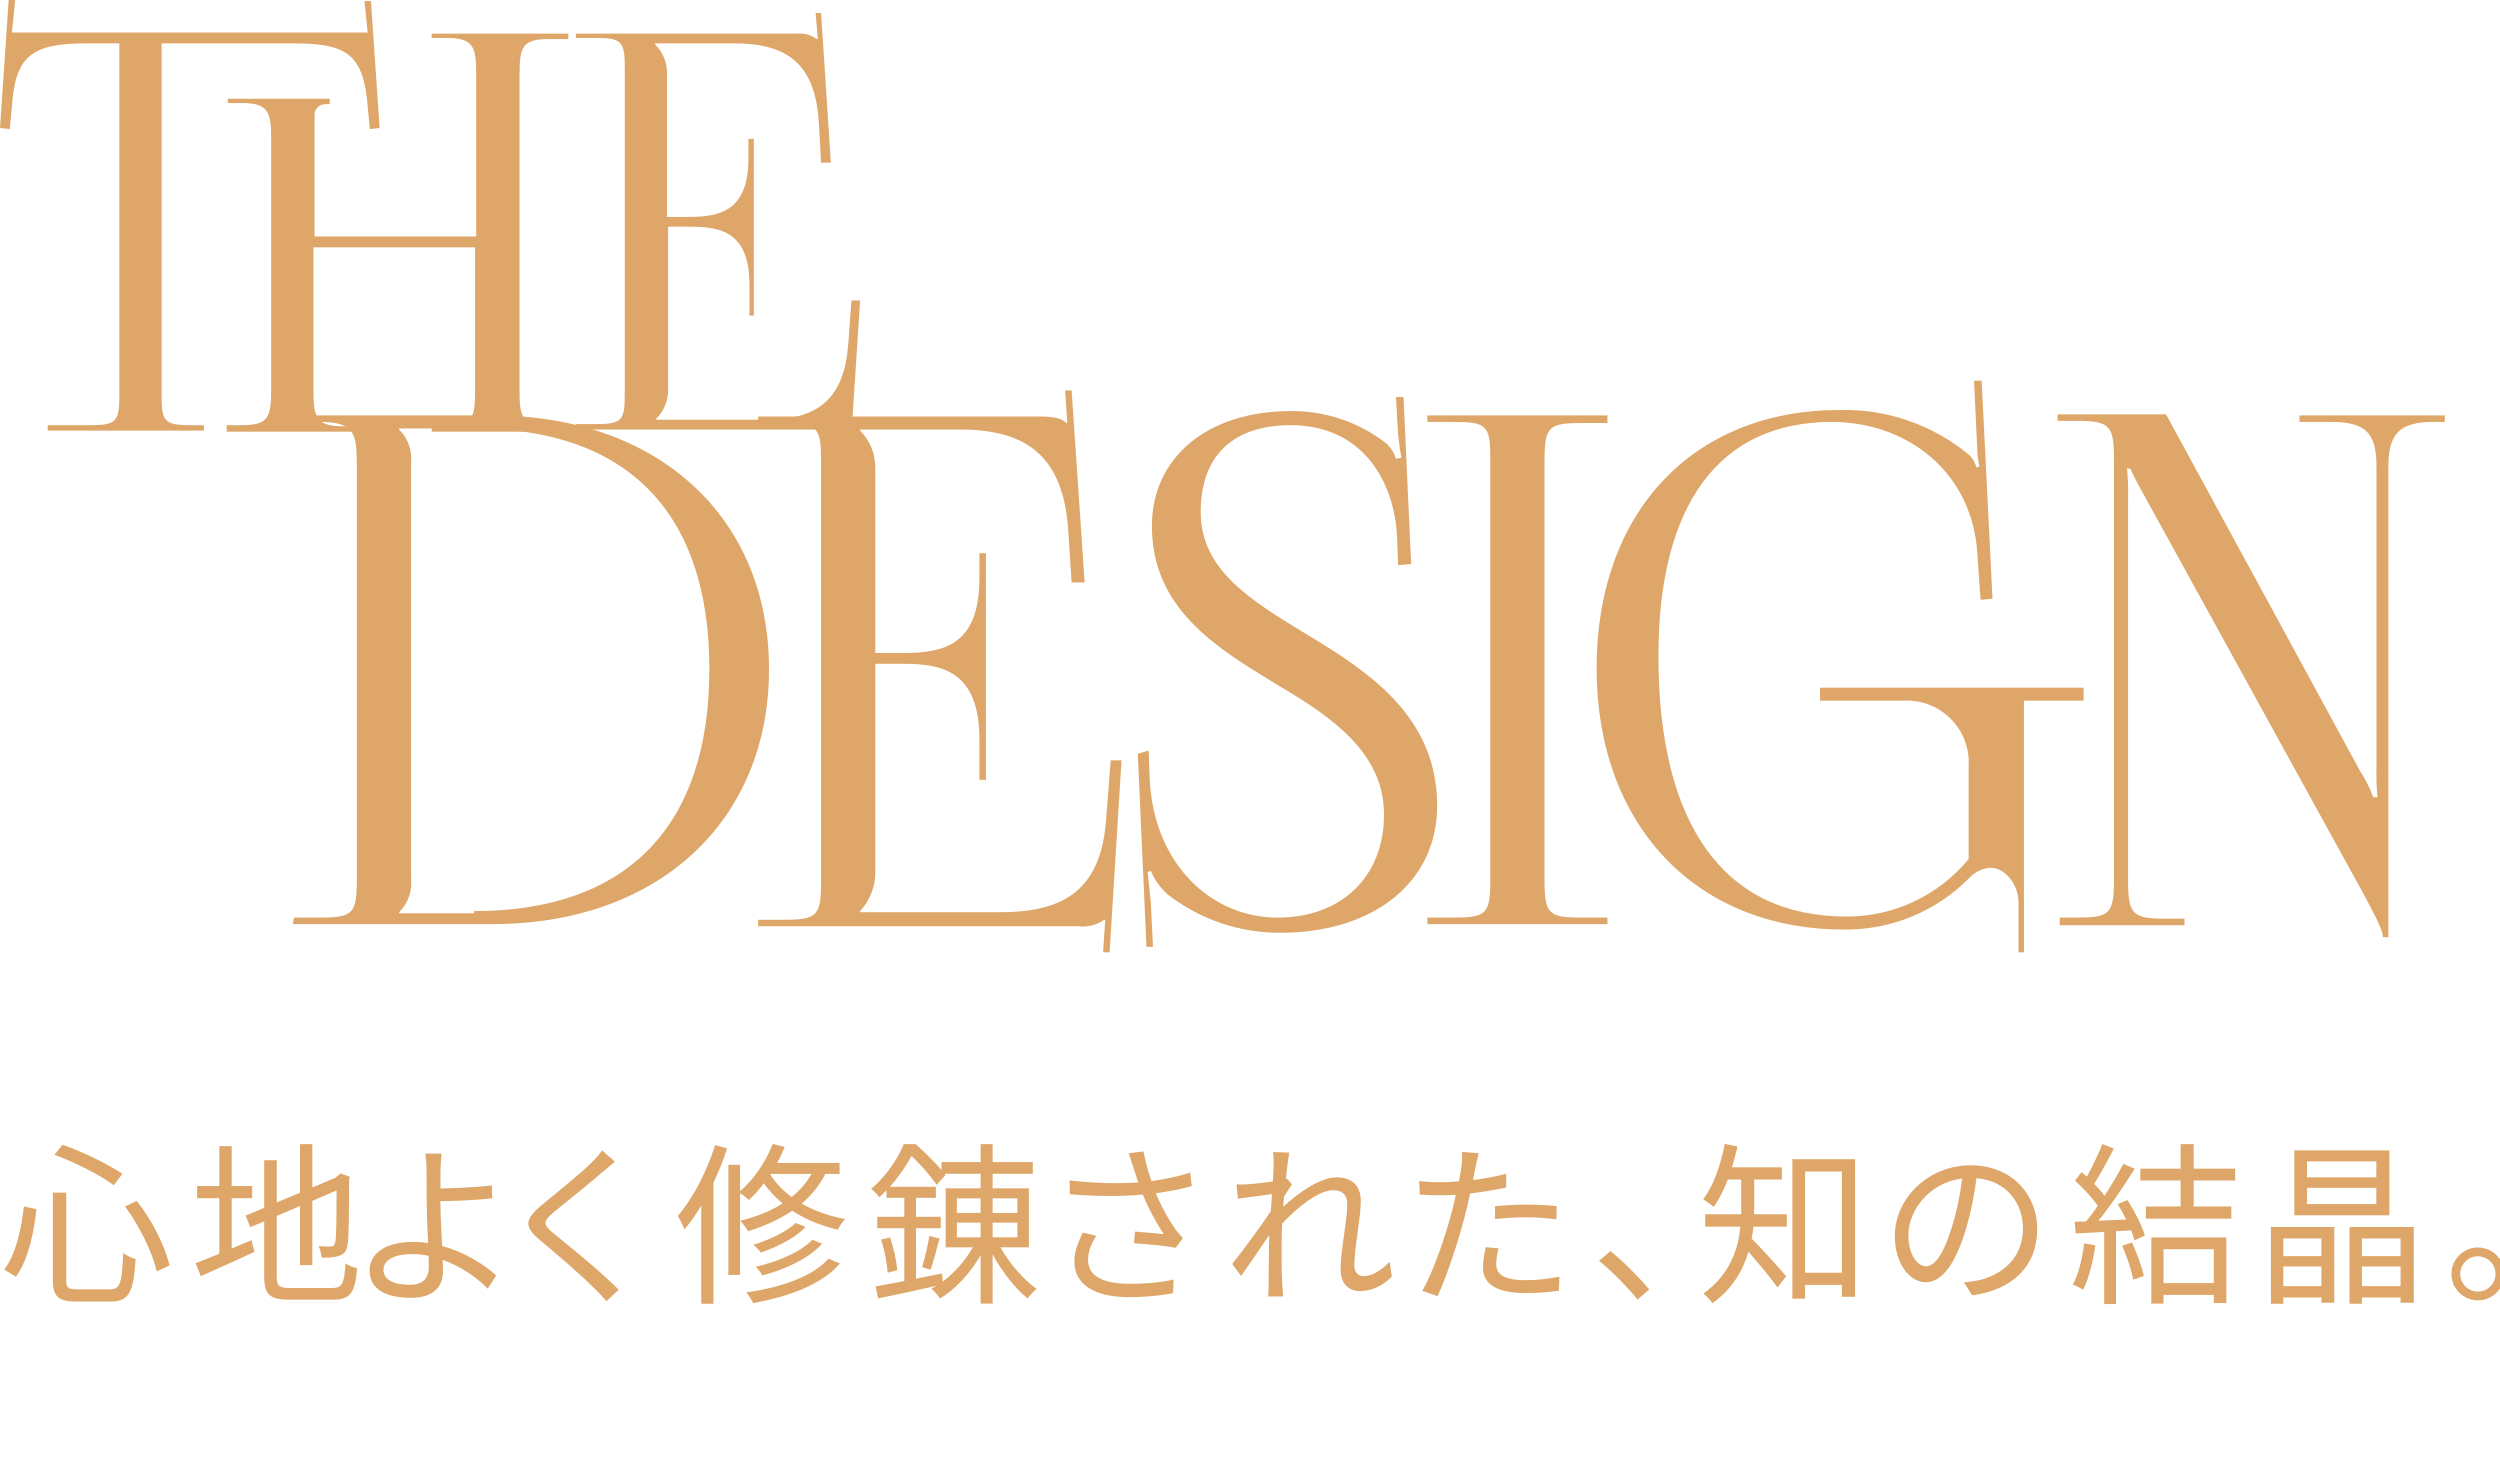
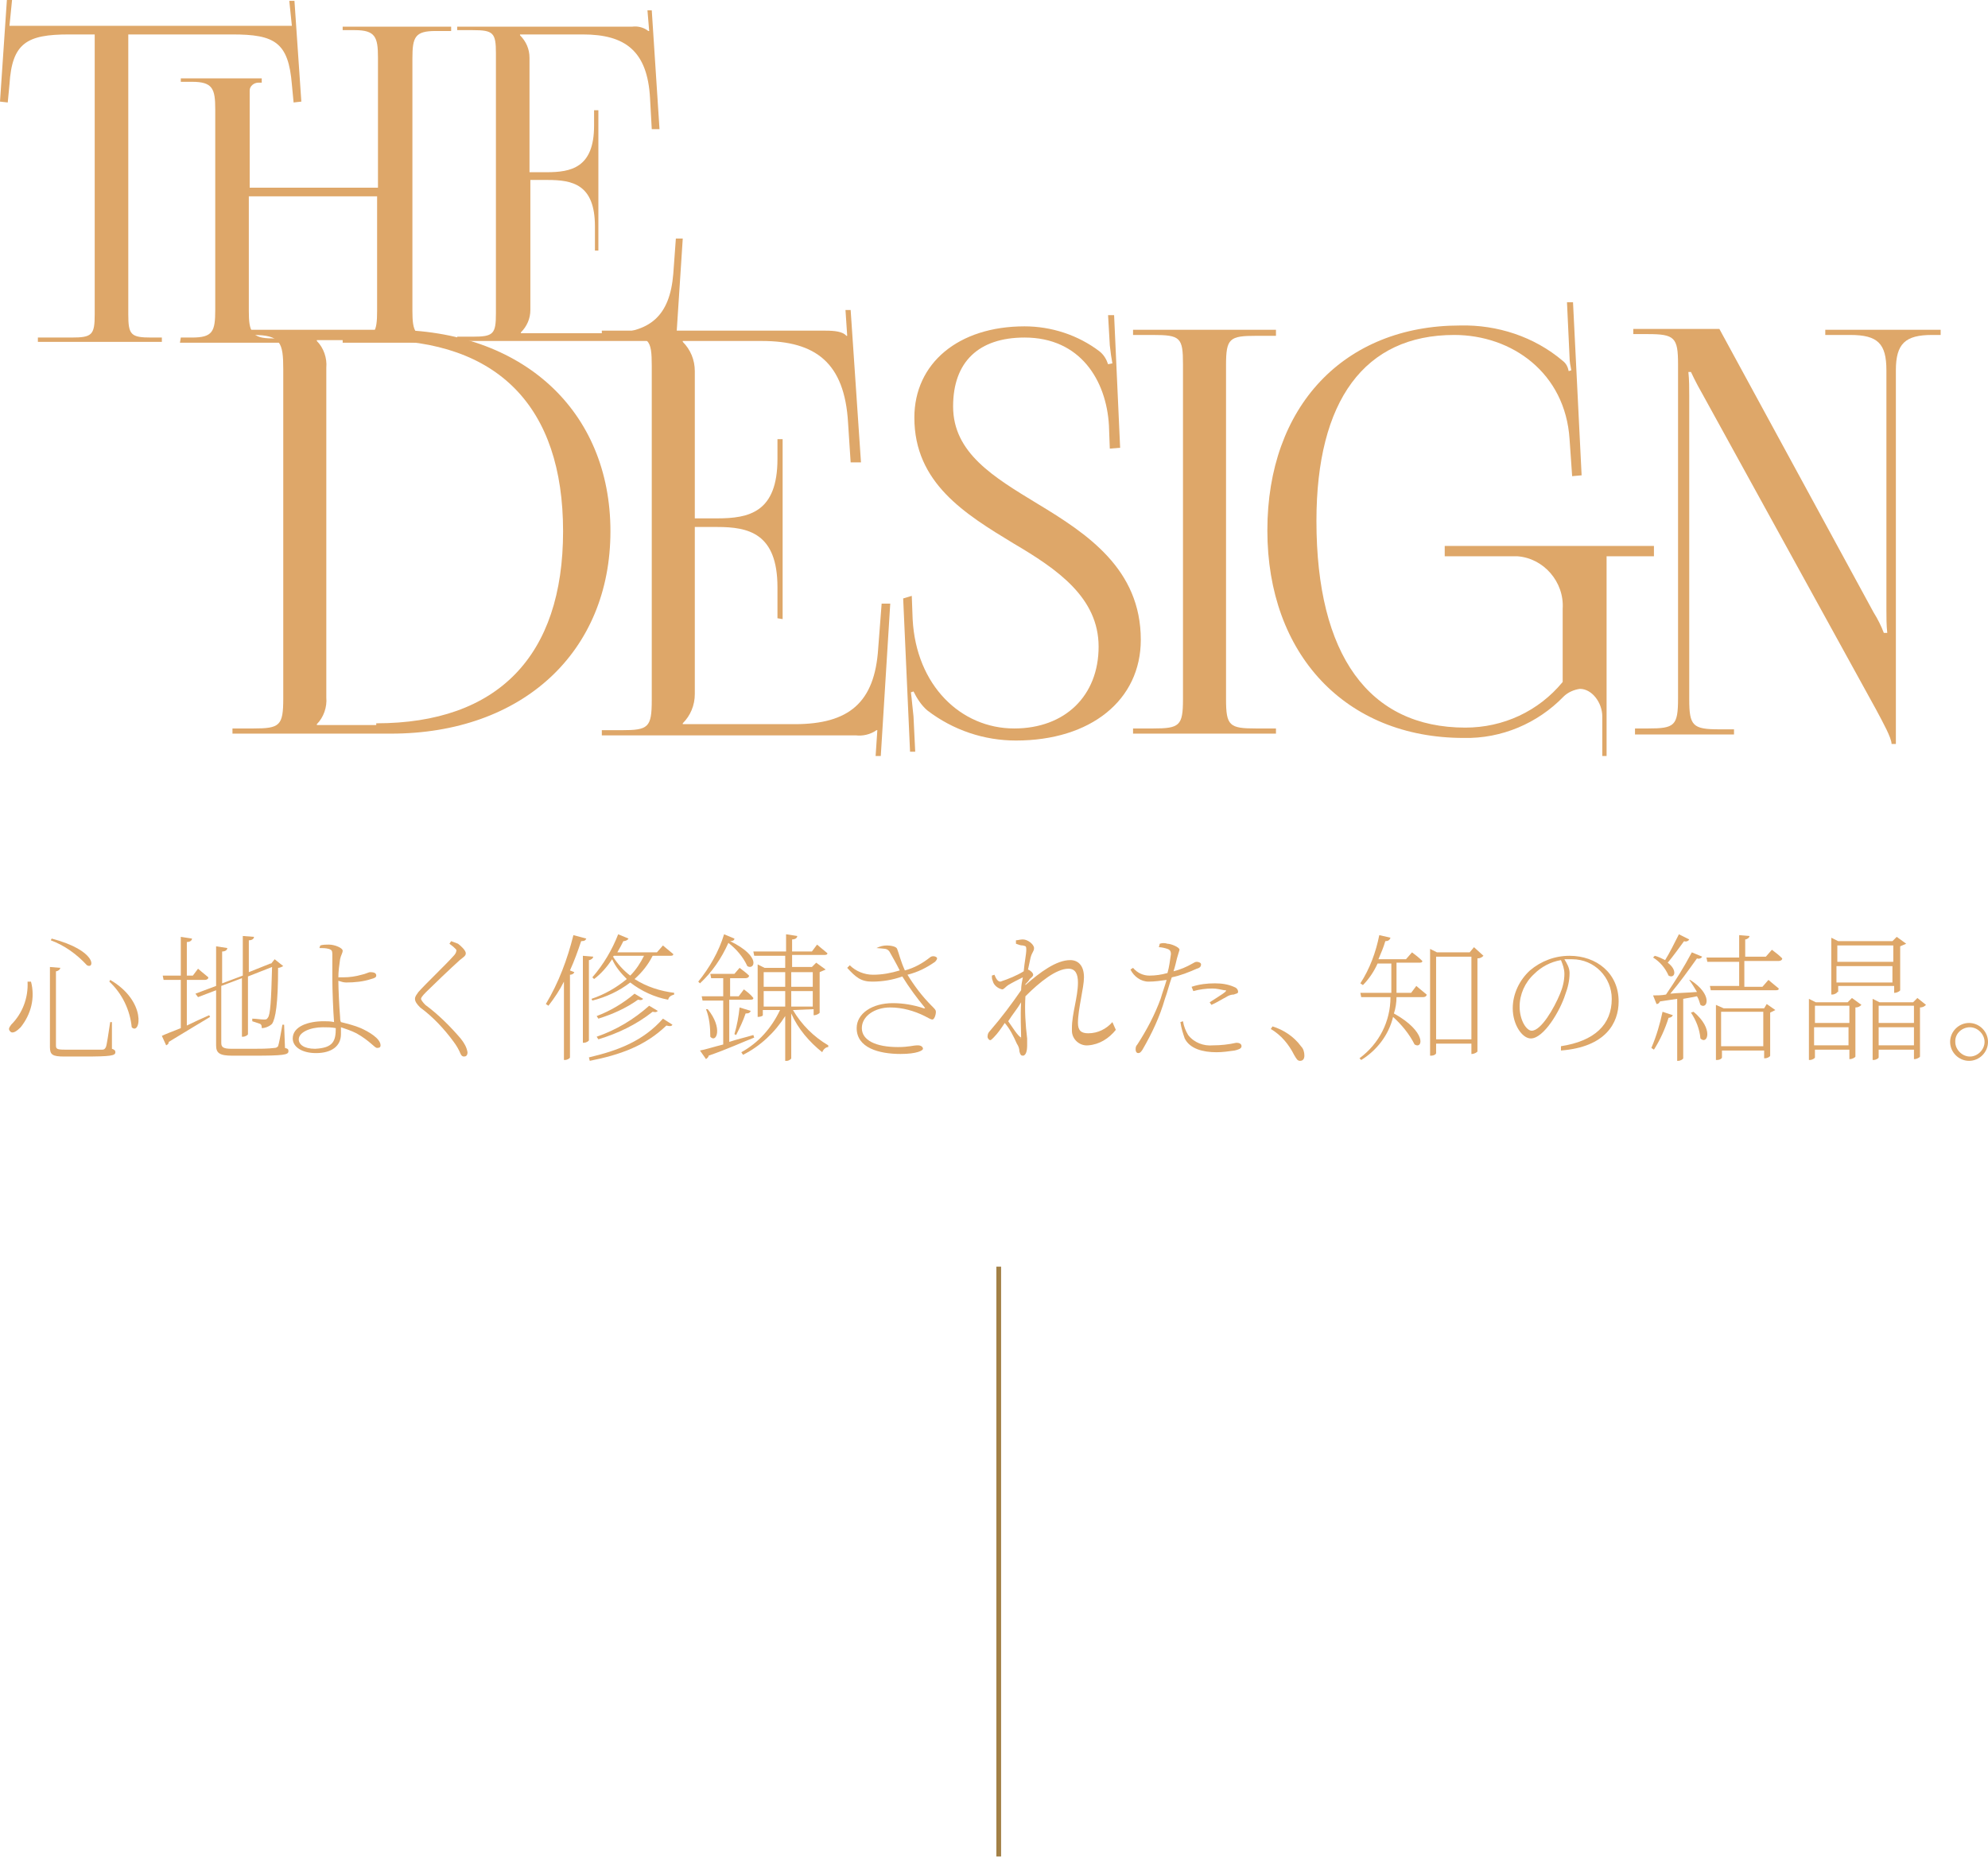
- <svg xmlns="http://www.w3.org/2000/svg" viewBox="0 0 230.49 135.72">
-   <defs>
-     <style>.cls-1,.cls-2,.cls-3,.cls-4,.cls-5,.cls-6,.cls-7,.cls-8,.cls-9{isolation:isolate;font-size:16px;font-family:NotoSerifJP-ExtraLight-83pv-RKSJ-H, Noto Serif JP;}.cls-1,.cls-10,.cls-2,.cls-3,.cls-4,.cls-5,.cls-6,.cls-7,.cls-8,.cls-9{fill:#dea769;}.cls-2{letter-spacing:-0.21em;}.cls-3{letter-spacing:-0.14em;}.cls-4{letter-spacing:-0.09em;}.cls-5{letter-spacing:0em;}.cls-6{letter-spacing:-0.03em;}.cls-7{letter-spacing:-0.86em;}.cls-8{letter-spacing:-0.01em;}.cls-9{letter-spacing:-0.86em;}</style>
-   </defs>
-   <g id="レイヤー_2" data-name="レイヤー 2">
-     <g id="レイヤー_1-2" data-name="レイヤー 1">
-       <text class="cls-1" transform="translate(0 118.92)">心</text>
-       <text class="cls-1" transform="translate(17.5 118.92)">地</text>
-       <text class="cls-2" transform="translate(32.06 118.92)">よ</text>
-       <text class="cls-3" transform="translate(45.43 118.92)">く</text>
-       <text class="cls-1" transform="translate(62.2 118.92)">修</text>
-       <text class="cls-1" transform="translate(80 118.92)">錬</text>
-       <text class="cls-4" transform="translate(96.08 118.92)">さ</text>
-       <text class="cls-5" transform="translate(112.74 118.92)">れ</text>
-       <text class="cls-6" transform="translate(129.24 118.92)">た</text>
-       <text class="cls-7" transform="translate(146.6 118.92)">、</text>
-       <text class="cls-1" transform="translate(156.5 118.92)">知</text>
-       <text class="cls-8" transform="translate(173.29 118.92)">の</text>
-       <text class="cls-1" transform="translate(190.7 118.92)">結</text>
-       <text class="cls-1" transform="translate(207.9 118.92)">晶</text>
-       <text class="cls-9" transform="translate(225.34 118.92)">。</text>
-       <path class="cls-10" d="M4.4,39.2H8.3c2.4,0,2.7-.3,2.7-2.7V4H8C3.1,4,1.4,5,1.1,9.8L.9,11.9,0,11.8.8,0h.6L1.1,3H33.9L33.6.1h.6L35,11.8l-.9.1-.2-2.1C33.5,4.9,31.9,4,27,4H14.9V36.5c0,2.4.3,2.7,2.7,2.7h1.2v.5H4.4Zm16.6,0h1.3c2.4,0,2.7-.7,2.7-3.2V12.7c0-2.4-.3-3.2-2.7-3.2H21V9.1h9.4v.5H30a1,1,0,0,0-1,1.1V21.8H43.9V6.7c0-2.4-.3-3.2-2.7-3.2H39.8V3.1H52.4v.5H50.6c-2.4,0-2.7.7-2.7,3.2V36.1c0,2.4.3,3.2,2.7,3.2h1.8v.5H39.8v-.5h1.3c2.4,0,2.7-.7,2.7-3.2V22.8H28.9V36.1c0,2.4.3,3.2,2.7,3.2h1.3v.5h-12v-.6Z" />
-       <path class="cls-10" d="M69.1,29.1V26.3c0-4.9-2.6-5.4-5.5-5.4h-2V36a3.68,3.68,0,0,1-1.1,2.6v.1H70.6c4.9,0,7.2-2,7.6-6.9l.3-4.1h.8l-.9,13.8h-.5l.2-2.4H78a2.7,2.7,0,0,1-1.9.5h-23v-.5h1.8c2.4,0,2.7-.3,2.7-2.7V6.2c0-2.4-.3-2.7-2.7-2.7H53.1V3.1H73.4a2.7,2.7,0,0,1,1.9.5h.1l-.2-2.4h.5L76.6,15h-.9l-.2-3.6C75.2,5.9,72.6,4,67.7,4H60.4v.1a3.68,3.68,0,0,1,1.1,2.6V20h2c2.8,0,5.5-.5,5.5-5.4V12.8h.5V29.1Z" />
-       <path class="cls-10" d="M27.1,84.6h2.3c3.1,0,3.5-.3,3.5-3.5V42.9c0-3.1-.3-4-3.5-4H27.1v-.6H45.4c15.3,0,25.5,9.4,25.5,23.4S60.7,85.2,45.4,85.2H27l.1-.6ZM43.7,84c14.1,0,21.7-7.8,21.7-22.3S57.8,39.5,43.7,39.5H36.8v.1a3.81,3.81,0,0,1,1.1,3.1V81a3.81,3.81,0,0,1-1.1,3.1v.1h6.9Z" />
-       <path class="cls-10" d="M90.3,71.8V68.2c0-6.3-3.4-7-7-7H80.7V80.6A5.29,5.29,0,0,1,79.3,84v.1h13c6.3,0,9.3-2.5,9.7-8.8l.4-5.2h1l-1.1,17.7h-.6l.2-3h-.1a3.44,3.44,0,0,1-2.4.6H69.9v-.6h2.3c3.1,0,3.5-.3,3.5-3.5V42.5c0-3.1-.3-3.5-3.5-3.5H69.9v-.6h26c1,0,2,.1,2.4.6h.1l-.2-3h.6L100,53.7H98.8l-.3-4.6c-.4-7-3.8-9.5-10-9.5H79.3v.1a4.83,4.83,0,0,1,1.4,3.4V60.2h2.6c3.7,0,7-.7,7-6.9V51h.6V71.9h-.6v-.1Z" />
-       <path class="cls-10" d="M105.9,69.2l.1,2.7c.4,7.7,5.6,12.7,11.8,12.7,5.9,0,9.8-3.8,9.8-9.5s-4.8-9-9.9-12c-5.6-3.4-11.5-7-11.5-14.6,0-6.3,5.1-10.6,12.8-10.6a14.08,14.08,0,0,1,8.7,2.9,3,3,0,0,1,1,1.5l.5-.1q-.15-.75-.3-2.1l-.2-3.5h.7l.7,15.4-1.2.1-.1-2.7c-.3-5.2-3.3-10.2-9.8-10.2-5.3,0-8.3,2.8-8.3,8,0,5.4,4.7,8.2,9.8,11.3,5.8,3.5,12,7.6,12,15.8,0,7-5.8,11.7-14.5,11.7a16.87,16.87,0,0,1-10.3-3.5,6,6,0,0,1-1.6-2.2l-.3.1c.1.7.2,2,.3,2.8l.2,4.1h-.6l-.8-17.8Z" />
-       <path class="cls-10" d="M131.6,84.6h2.3c3.1,0,3.5-.3,3.5-3.4V42.3c0-3.1-.3-3.4-3.5-3.4h-2.3v-.6h16.6V39h-2.3c-3.1,0-3.5.3-3.5,3.4V81.2c0,3.1.4,3.4,3.5,3.4h2.3v.6H131.6Z" />
-       <path class="cls-10" d="M186.1,87.8V83.2c0-1.6-1.2-3.2-2.6-3.2a3,3,0,0,0-1.9.9A15.92,15.92,0,0,1,170,85.7c-13.7,0-22.8-9.7-22.8-24.1s8.9-23.8,22.4-23.8a18,18,0,0,1,11.9,4.1,2.13,2.13,0,0,1,.7,1.2l.3-.1a6.8,6.8,0,0,1-.2-1.5l-.3-6.4h.7l1,20.1-1.1.1-.3-4.3c-.5-7.7-6.7-12.1-13.4-12.1-10.4,0-16,7.6-16,21.6,0,15.6,6.1,24,17.3,24a14.52,14.52,0,0,0,11.3-5.3V70.7a5.72,5.72,0,0,0-6.1-6.1h-7.6V63.4h24.3v1.2h-5.5V87.8Z" />
-       <path class="cls-10" d="M189.7,84.6h1.7c3.1,0,3.5-.3,3.5-3.5V42.3c0-3.1-.4-3.5-3.5-3.5h-1.7v-.6h10l17.9,32.9a11.93,11.93,0,0,1,1.2,2.4h.4a21,21,0,0,1-.1-2.7V43c0-3.1-1-4.1-4.2-4.1H212v-.6h13.4v.6h-1c-3.1,0-4.2,1-4.2,4.1V86.4h-.5c0-.7-1-2.5-1.8-4L197.7,45.7c-.7-1.2-1.3-2.5-1.3-2.5h-.3a22.67,22.67,0,0,1,.1,2.8V81.2c0,3.1.4,3.5,3.5,3.5h1.7v.6H189.9v-.7Z" />
+ <svg xmlns="http://www.w3.org/2000/svg" version="1.1" id="レイヤー_1" x="0px" y="0px" viewBox="0 0 230.9 215.6" style="enable-background:new 0 0 230.9 215.6;" xml:space="preserve">
+   <style type="text/css">
+ 	.st0{fill:#DEA769;}
+ 	.st1{fill:none;stroke:#A28046;stroke-width:0.55;stroke-miterlimit:10;}
+ </style>
+   <g>
+     <g>
+       <path class="st0" d="M3.6,114c0.5,1.9,0,3.8-1.2,5.3c-0.4,0.4-0.9,0.8-1.2,0.5s-0.1-0.5,0.1-0.8c1.3-1.3,2-3.1,1.9-5H3.6z     M7,112.4c0,0.2-0.3,0.4-0.5,0.4v8.6c0,0.4,0.1,0.5,1,0.5h4.4c0.2,0,0.3-0.1,0.4-0.3s0.3-1.6,0.5-2.9H13v3.1    c0.3,0.1,0.4,0.2,0.4,0.4c0,0.4-0.5,0.5-3.7,0.5H7.5c-1.4,0-1.7-0.2-1.7-1.1v-9.3L7,112.4z M10.1,112.1c-1.2-1.3-2.6-2.3-4.2-2.9    L6,109C11.3,110.4,11,112.6,10.1,112.1z M15.3,119.3c-0.2-2-1.1-3.9-2.6-5.3l0.1-0.2C17.1,116.3,16.3,120.3,15.3,119.3z" />
+     </g>
+     <g>
+       <path class="st0" d="M21.7,119.1c0.8-0.4,1.7-0.8,2.6-1.2l0.1,0.2c-1.2,0.7-2.8,1.7-4.8,2.9c0,0.2-0.1,0.3-0.3,0.4l-0.5-1.1    c0.4-0.2,1.2-0.5,2.2-0.9v-5.6h-2l-0.1-0.5H21v-4.5l1.3,0.2c0,0.2-0.2,0.4-0.6,0.4v3.9h0.7l0.6-0.8c0,0,0.7,0.6,1.2,1    c0,0.2-0.2,0.3-0.4,0.3h-2.1V119.1z M33.1,121.7c0.4,0.1,0.4,0.2,0.4,0.4c0,0.4-0.6,0.5-4,0.5H27c-1.5,0-1.9-0.3-1.9-1.2V115    l-2.1,0.8l-0.3-0.4l2.4-0.9v-4.6l1.3,0.2c0,0.2-0.2,0.4-0.6,0.4v3.7l2.4-0.9v-4.6l1.3,0.1c0,0.2-0.2,0.4-0.6,0.4v3.7l2.5-1h0.1    l0.4-0.5l1,0.8c-0.2,0.1-0.4,0.2-0.6,0.2c0,4.2-0.3,5.9-0.7,6.5c-0.3,0.3-0.8,0.5-1.2,0.5c0-0.2,0-0.4-0.2-0.5    c-0.3-0.1-0.6-0.2-0.9-0.3v-0.3c0.4,0,1,0.1,1.3,0.1s0.4,0,0.5-0.2c0.3-0.3,0.4-2,0.5-5.9l-2.8,1.1v6.7c0,0.1-0.3,0.3-0.6,0.3    h-0.1v-6.8l-2.4,0.9v6.6c0,0.5,0.2,0.7,1.2,0.7h2.5c0.8,0,1.7,0,2.5-0.1c0.2,0,0.3-0.1,0.4-0.2c0.1-0.3,0.3-1.3,0.5-2.5H33    L33.1,121.7z" />
+     </g>
+     <g>
+       <path class="st0" d="M37.2,109.8c0.3-0.1,0.7-0.1,1-0.1c0.7,0,1.6,0.4,1.6,0.7s-0.2,0.5-0.3,1c-0.1,0.7-0.2,1.4-0.2,2.1h0.6    c0.7,0,1.4-0.1,2.1-0.3c0.5-0.1,0.8-0.3,1-0.3c0.6,0,0.7,0.2,0.7,0.4s-0.2,0.3-0.6,0.4c-0.9,0.3-1.9,0.4-2.9,0.4    c-0.3,0-0.6-0.1-0.9-0.2c0,0.9,0.1,3,0.2,4.2c0,0.2,0,0.4,0.1,0.6c0.8,0.2,1.6,0.4,2.3,0.7c0.9,0.4,2.3,1.2,2.3,2    c0,0.2-0.1,0.3-0.4,0.3s-0.8-0.8-2.4-1.7c-0.6-0.3-1.2-0.5-1.8-0.7v0.8c0,1.4-1.1,2.2-2.9,2.2c-1.6,0-2.7-0.7-2.7-1.7    c0-1.4,1.8-2,3.6-2c0.4,0,0.8,0,1.2,0.1c-0.1-1.2-0.2-3.8-0.2-5v-2.9c0-0.4-0.1-0.5-0.4-0.6c-0.4-0.1-0.7-0.1-1.1-0.1L37.2,109.8z     M39,119.4c-0.5-0.1-1-0.1-1.5-0.1c-1.5,0-2.8,0.6-2.8,1.4c0,0.6,0.6,1.1,1.9,1.1C38.7,121.7,39,120.9,39,119.4z" />
+     </g>
+     <g>
+       <path class="st0" d="M52.2,109.6l0.2-0.3c0.3,0.1,0.5,0.2,0.8,0.3c0.4,0.3,0.9,0.8,0.9,1.1s-0.2,0.4-0.7,0.8c-1,0.9-3.2,3-3.9,3.7    c-0.5,0.5-0.6,0.7-0.6,0.8s0.2,0.4,0.5,0.7c1.5,1.1,2.9,2.5,4.1,3.9c0.4,0.5,0.7,1,0.8,1.6c0,0.4-0.2,0.5-0.4,0.5    s-0.3-0.1-0.4-0.3c-0.2-0.5-0.5-1-0.8-1.4c-1.1-1.5-2.4-2.9-3.9-4c-0.4-0.4-0.6-0.7-0.6-1s0.2-0.5,0.4-0.8c0.8-0.9,3.2-3.2,4-4.1    c0.3-0.3,0.4-0.5,0.4-0.7C53.1,110.4,52.9,110.1,52.2,109.6z" />
+     </g>
+     <g>
+       <path class="st0" d="M68.1,109c-0.1,0.2-0.2,0.3-0.6,0.3c-0.4,1.2-0.8,2.3-1.3,3.4l0.5,0.2c0,0.1-0.2,0.3-0.5,0.3v9.6    c0,0.1-0.3,0.3-0.6,0.3h-0.1V114c-0.5,1-1.1,1.9-1.8,2.8l-0.3-0.2c1.5-2.5,2.5-5.2,3.2-8L68.1,109z M68.9,111.1    c0,0.2-0.3,0.4-0.5,0.4v9.3c0,0.1-0.3,0.3-0.6,0.3h-0.1V111L68.9,111.1z M68.4,122.8c3.4-0.8,6.3-1.9,8.6-4.5l1.1,0.7    c-0.1,0.2-0.3,0.2-0.7,0.1c-2.5,2.4-5.4,3.4-8.9,4.1L68.4,122.8z M75.8,111c-0.5,1-1.2,1.9-2.1,2.7c1.4,0.9,3,1.4,4.6,1.6v0.2    c-0.3,0.1-0.6,0.2-0.7,0.6c-1.6-0.3-3.1-1-4.4-2c-1.3,1-2.8,1.7-4.4,2.1l-0.1-0.2c1.5-0.5,2.9-1.3,4.1-2.3    c-0.7-0.7-1.3-1.4-1.7-2.3c-0.6,0.9-1.3,1.7-2.1,2.3l-0.2-0.2c1.3-1.5,2.3-3.2,3-5L73,109c-0.1,0.2-0.4,0.3-0.6,0.3    c-0.2,0.4-0.4,0.8-0.7,1.3h4.6l0.7-0.8c0,0,0.7,0.6,1.2,1c0,0.2-0.2,0.2-0.4,0.2L75.8,111z M69.3,120.4c2.3-0.8,4.3-2,6.1-3.6    l1,0.6c-0.1,0.1-0.2,0.2-0.6,0.1c-1.9,1.5-4,2.5-6.3,3.2L69.3,120.4z M74.7,116c-0.1,0.1-0.2,0.2-0.6,0.1c-1.4,1-3,1.7-4.6,2.2    l-0.2-0.3c1.6-0.6,3.1-1.5,4.4-2.6L74.7,116z M71.2,111.1c0.5,0.8,1.2,1.6,2,2.2c0.7-0.7,1.2-1.5,1.6-2.3h-3.5L71.2,111.1z" />
+     </g>
+     <g>
+       <path class="st0" d="M85.3,109c0,0.2-0.2,0.3-0.5,0.3c3.7,1.8,2.8,3.4,2,2.9c-0.5-1.1-1.3-2-2.2-2.7c-0.8,1.8-1.9,3.4-3.3,4.7    l-0.2-0.2c1.3-1.6,2.4-3.5,3-5.5L85.3,109z M87.6,120.5c-1.3,0.5-3,1.3-5.3,2.1c0,0.2-0.2,0.3-0.3,0.4l-0.7-1    c0.6-0.1,1.5-0.4,2.7-0.7v-5.1h-2.4l-0.1-0.5H84v-2.1h-1.4l-0.1-0.5h2.8l0.6-0.7c0.4,0.3,0.8,0.6,1.1,0.9c0,0.2-0.2,0.3-0.4,0.3    h-1.8v2.1h1l0.6-0.8c0.4,0.3,0.8,0.6,1.1,1c0,0.2-0.2,0.2-0.4,0.2h-2.4v4.9c0.9-0.3,1.8-0.5,2.8-0.8L87.6,120.5z M82.2,117.2    c1.8,2.2,1,4,0.3,3.2c0-1.1-0.1-2.2-0.5-3.2H82.2z M85.3,120.1c0.3-1,0.5-2.1,0.6-3.1l1.3,0.4c-0.1,0.2-0.2,0.3-0.6,0.3    c-0.3,0.9-0.7,1.7-1.1,2.5L85.3,120.1z M92.1,117.3c1,1.7,2.4,3.1,4.1,4.1v0.2c-0.3,0-0.6,0.3-0.7,0.6c-1.5-1.2-2.8-2.7-3.6-4.5    v5.2c0,0.1-0.3,0.3-0.5,0.3h-0.2V118c-1.2,1.9-2.9,3.5-4.9,4.5l-0.2-0.3c2-1.1,3.5-2.8,4.5-4.9h-2v0.6c0,0.1-0.3,0.2-0.6,0.2l0,0    V112l0.8,0.4h2.4V111h-3.6l-0.1-0.5h3.8v-2l1.3,0.2c0,0.2-0.2,0.4-0.6,0.4v1.4h2.3l0.6-0.8c0,0,0.7,0.6,1.2,1    c0,0.2-0.2,0.2-0.4,0.2H92v1.4h2.3l0.5-0.5l1.1,0.8c-0.2,0.1-0.5,0.2-0.7,0.3v4.7c0,0.1-0.4,0.3-0.6,0.3h-0.1v-0.7L92.1,117.3    L92.1,117.3z M88.7,112.9v1.7h2.5v-1.7H88.7z M88.7,116.9h2.5v-1.8h-2.5L88.7,116.9z M91.9,112.9v1.7h2.5v-1.7H91.9z M94.4,116.9    v-1.8h-2.5v1.8H94.4z" />
+     </g>
+     <g>
+       <path class="st0" d="M101.8,110.1c0.4-0.2,0.8-0.3,1.2-0.3c0.4,0,1.1,0.1,1.2,0.4c0.2,0.5,0.4,1.4,0.9,2.5c1.1-0.3,2-0.8,2.9-1.5    c0.2-0.2,0.6-0.2,0.8,0c0.1,0.1,0,0.3-0.2,0.5c-1,0.7-2,1.2-3.2,1.5c0.8,1.3,1.7,2.5,2.8,3.6c0.4,0.4,0.5,0.5,0.5,0.7    c0,0.4-0.2,0.9-0.4,0.9s-0.5-0.2-0.9-0.4c-1.2-0.6-2.6-1-4-1c-1.8,0-3.3,1-3.3,2.4s1.6,2.2,4.2,2.2c1.3,0,1.7-0.2,2.3-0.2    c0.4,0,0.6,0.2,0.6,0.4s-0.7,0.6-2.6,0.6c-2.5,0-5.1-0.7-5.1-3c0-1.7,1.8-2.9,4.2-2.9c1.2,0,2.4,0.2,3.6,0.6c0.1,0,0.2,0,0.1-0.1    c-0.9-1.1-1.8-2.3-2.6-3.6c-1.1,0.4-2.3,0.6-3.5,0.6c-1.3,0-1.9-0.5-2.9-1.6l0.3-0.3c0.7,0.7,1.7,1.1,2.7,1.1    c1.1,0,2.1-0.2,3.1-0.5c-0.4-0.8-0.8-1.5-1.2-2.2C103,110.1,102.7,110.2,101.8,110.1L101.8,110.1z" />
+     </g>
+     <g>
+       <path class="st0" d="M129.6,119.6c-0.8,1-1.9,1.7-3.2,1.8c-1,0.1-1.9-0.7-1.9-1.7c0-0.1,0-0.2,0-0.3c0-1.7,0.7-3.6,0.7-5.3    c0-1-0.3-1.6-1.1-1.6c-1.4,0-3.3,1.5-5,3.2c-0.1,1.6,0,3.3,0.2,4.9v0.9c0,0.4-0.1,1.1-0.5,1.1c-0.2,0-0.3-0.1-0.4-0.5    c0-0.3-0.1-0.6-0.3-0.9c-0.4-0.9-0.8-1.7-1.4-2.4c-0.4,0.6-0.8,1.2-1.3,1.7c-0.2,0.2-0.3,0.3-0.4,0.3s-0.3-0.2-0.3-0.4    c0-0.3,0.1-0.5,0.3-0.7c1.3-1.5,2.5-3.1,3.6-4.7c0-0.5,0.1-1,0.2-1.5c-0.6,0.3-1.2,0.6-1.7,0.9c-0.3,0.2-0.5,0.5-0.7,0.5    c-0.5-0.1-1-0.5-1.1-1c-0.1-0.2-0.1-0.4-0.1-0.6l0.3-0.1c0.2,0.5,0.4,0.8,0.7,0.8c0.9-0.3,1.9-0.7,2.7-1.2c0.1-1.1,0.3-2,0.3-2.5    s-0.1-0.4-0.4-0.5c-0.3,0-0.5-0.1-0.8-0.2v-0.4c0.2,0,0.5-0.1,0.8-0.1c0.6,0,1.3,0.6,1.3,1s-0.2,0.4-0.4,1.1    c-0.1,0.5-0.2,0.9-0.3,1.4c0.3,0.1,0.6,0.4,0.6,0.6s-0.2,0.3-0.4,0.5c-0.1,0.2-0.3,0.4-0.5,0.6v0.1c1.7-1.5,3.6-2.9,5.2-2.9    c0.9,0,1.6,0.6,1.6,2c0,1.2-0.7,3.7-0.7,5.3c0,0.9,0.4,1.2,1.2,1.2c1.1,0,2.1-0.5,2.8-1.3L129.6,119.6z M118.6,120.5    c0-0.9-0.1-2.5,0-4.1c-0.4,0.7-1,1.4-1.5,2.2C117.6,119.3,118.2,120.3,118.6,120.5C118.5,120.7,118.6,120.7,118.6,120.5z" />
+     </g>
+     <g>
+       <path class="st0" d="M134.7,109.6c0.3-0.1,0.6-0.1,0.9,0c0.4,0,1.4,0.4,1.4,0.7c-0.1,0.3-0.2,0.7-0.3,1c-0.1,0.4-0.2,0.9-0.4,1.5    c0.8-0.2,1.5-0.5,2.2-0.9c0.2-0.1,0.3-0.2,0.5-0.2c0.2,0,0.5,0.1,0.5,0.3s-0.1,0.4-0.5,0.5c-0.9,0.4-1.9,0.8-2.9,1    c-0.3,0.8-0.5,1.7-0.8,2.5c-0.6,2.1-1.5,4-2.6,5.9c-0.2,0.3-0.3,0.4-0.5,0.4s-0.3-0.2-0.3-0.4c0-0.2,0-0.4,0.2-0.6    c1.1-1.7,2-3.4,2.7-5.3c0.2-0.7,0.5-1.5,0.7-2.2c-0.7,0.1-1.4,0.2-2.1,0.2c-0.9,0-1.7-0.6-2.1-1.4l0.3-0.2    c0.5,0.6,1.2,0.9,1.9,0.9c0.7,0,1.4-0.1,2.1-0.3c0.2-0.7,0.3-1.5,0.4-2.2c0-0.3-0.1-0.5-0.4-0.6c-0.3-0.1-0.7-0.2-1-0.2    L134.7,109.6z M137.4,118.6c0.1,0.6,0.3,1.1,0.6,1.6c0.7,0.9,1.8,1.3,2.9,1.2c0.9,0,1.8-0.1,2.7-0.3c0.3,0,0.6,0.1,0.6,0.4    s-0.4,0.4-0.8,0.5c-0.7,0.1-1.4,0.2-2.1,0.2c-1.6,0-3.1-0.4-3.7-1.6c-0.2-0.6-0.4-1.2-0.5-1.9L137.4,118.6z M138.4,114.6    c0.9-0.3,1.8-0.4,2.7-0.4c0.8,0,1.5,0.1,2.2,0.4c0.3,0.1,0.5,0.3,0.5,0.6c0,0.2-0.3,0.2-0.5,0.3c-0.3,0-0.6,0.1-0.9,0.3    c-0.4,0.2-1.2,0.7-1.7,0.9l-0.2-0.3c0.6-0.4,1.6-1,1.8-1.2s0.1-0.2-0.1-0.2c-0.5-0.1-0.9-0.2-1.4-0.2c-0.7,0-1.5,0.1-2.2,0.3    L138.4,114.6z" />
+     </g>
+     <g>
+       <path class="st0" d="M147.8,119.2c1.3,0.4,2.5,1.2,3.3,2.3c0.3,0.3,0.4,0.7,0.4,1.1c0,0.4-0.2,0.6-0.5,0.6s-0.4-0.2-0.7-0.7    c-0.6-1.2-1.5-2.3-2.7-3L147.8,119.2z" />
+     </g>
+     <g>
+       <path class="st0" d="M164.5,114.5c0,0,0.7,0.6,1.2,1c0,0.2-0.2,0.3-0.4,0.3h-3.1c0,0.6-0.1,1.3-0.3,1.9c3.8,2.1,3.4,4.2,2.4,3.6    c-0.6-1.2-1.5-2.3-2.5-3.2c-0.5,2.1-1.9,3.9-3.7,5l-0.2-0.2c2.3-1.7,3.6-4.3,3.6-7.1h-3.4l-0.1-0.5h3.6v-3.4H160    c-0.4,0.9-1,1.8-1.7,2.5l-0.3-0.2c1.1-1.7,1.8-3.6,2.2-5.6l1.3,0.3c-0.1,0.3-0.3,0.4-0.6,0.4c-0.2,0.7-0.5,1.4-0.8,2.1h3.2    l0.7-0.8c0.4,0.3,0.8,0.6,1.2,1c0,0.2-0.2,0.2-0.4,0.2h-2.6v3.5h1.7L164.5,114.5z M172.3,111c-0.2,0.2-0.4,0.3-0.7,0.3v10.8    c0,0.1-0.4,0.3-0.6,0.3h-0.1v-1.2h-4.1v1.1c0,0.1-0.2,0.3-0.6,0.3h-0.1v-12.4l0.8,0.4h3.8l0.5-0.6L172.3,111z M170.9,120.7v-9.6    h-4.1v9.6H170.9z" />
+     </g>
+     <g>
+       <path class="st0" d="M181.3,121.5c3.9-0.6,5.9-2.5,5.9-5.5c0-2.5-2-4.6-4.6-4.6c-0.1,0-0.2,0-0.3,0h-0.6c0.3,0.5,0.6,1,0.6,1.6    c0,0.9-0.2,1.7-0.5,2.5c-0.6,1.9-2.5,5.1-4,5.1c-1,0-2.1-1.6-2.1-3.5c0-1.7,0.8-3.3,2-4.4c1.3-1.1,2.9-1.7,4.6-1.7    c3.1,0,5.7,2,5.7,5.3c0,2.5-1.5,5.3-6.7,5.7V121.5z M181.3,111.5c-1.2,0.2-2.3,0.8-3.1,1.6c-1.1,1-1.7,2.4-1.7,3.8    c0,1.6,0.8,2.8,1.4,2.8c1.1,0,2.6-2.6,3.3-4.3c0.3-0.7,0.5-1.5,0.5-2.3C181.7,112.5,181.5,112,181.3,111.5z" />
+     </g>
+     <g>
+       <path class="st0" d="M191.8,121.7c0.6-1.4,1-2.8,1.3-4.2l1.2,0.4c-0.1,0.2-0.3,0.3-0.5,0.3c-0.4,1.3-1,2.6-1.7,3.7L191.8,121.7z     M196.3,113.8c2.7,1.7,2,3.5,1.2,2.9c-0.1-0.3-0.2-0.7-0.4-1c-0.5,0.1-1,0.2-1.6,0.3v6.9c0,0.1-0.3,0.3-0.6,0.3h-0.1V116l-2,0.3    c-0.1,0.2-0.2,0.3-0.4,0.3l-0.4-1c0.5,0,1,0,1.5-0.1c1.1-1.6,2.1-3.2,3-4.9l1.2,0.5c-0.1,0.2-0.4,0.3-0.6,0.2    c-1,1.4-2,2.8-3.1,4.1c0.9-0.1,2-0.1,3.1-0.2c-0.3-0.5-0.6-1-0.9-1.4L196.3,113.8z M196.2,109.1c-0.1,0.2-0.4,0.3-0.6,0.2    c-0.6,0.8-1.3,1.8-1.9,2.5c1.2,0.9,0.8,1.9,0.1,1.5c-0.4-0.9-1-1.6-1.8-2.1l0.2-0.2c0.4,0.1,0.8,0.3,1.2,0.5c0.5-0.8,1.1-2,1.6-3    L196.2,109.1z M196.7,117.5c2.4,2,1.6,3.9,0.8,3.1c-0.1-1.1-0.5-2.1-1.1-3L196.7,117.5z M202.6,111.8v2.8h2.1l0.7-0.8    c0,0,0.7,0.6,1.2,1c0,0.2-0.2,0.2-0.4,0.2h-7.5l-0.1-0.5h3.4v-2.8h-3.7l-0.1-0.5h3.8v-2.6l1.2,0.1c0,0.2-0.3,0.4-0.5,0.4v2h2.4    l0.7-0.8c0.4,0.3,0.8,0.6,1.2,1c0,0.2-0.2,0.3-0.4,0.3h-4V111.8z M205.2,116.6l1,0.7c-0.2,0.1-0.4,0.2-0.6,0.3v5    c0,0.1-0.3,0.3-0.6,0.3h-0.1V122H200v0.8c0,0.1-0.2,0.3-0.6,0.3h-0.1v-6.4l0.9,0.4h4.7L205.2,116.6z M204.8,121.5v-4h-4.9v4H204.8    z" />
+     </g>
+     <g>
+       <path class="st0" d="M215.1,115.9l1.1,0.8c-0.2,0.2-0.4,0.3-0.7,0.3v5.7c0,0.1-0.4,0.3-0.6,0.3h-0.1v-1.1h-4v0.9    c0,0.1-0.3,0.3-0.6,0.3h-0.1V116l0.8,0.4h3.7L215.1,115.9z M210.8,116.8v2h4v-2H210.8z M214.7,121.4v-2.1h-4v2.1H214.7z     M213.4,115.2c0,0.1-0.3,0.3-0.6,0.3h-0.1v-6.6l0.8,0.4h6.3l0.5-0.5l1.1,0.8c-0.2,0.1-0.5,0.2-0.7,0.3v5.1c0,0.1-0.4,0.3-0.6,0.3    H220v-0.8h-6.5v0.7L213.4,115.2z M213.4,109.8v1.9h6.5v-1.9H213.4z M219.8,114.1v-1.9h-6.5v1.9H219.8z M223.7,116.7    c-0.2,0.2-0.4,0.3-0.7,0.3v5.7c0,0.1-0.4,0.3-0.6,0.3h-0.1v-1.1h-4.1v0.9c0,0.1-0.3,0.3-0.6,0.3h-0.1V116l0.8,0.4h3.9l0.5-0.5    L223.7,116.7z M218.2,116.8v2h4.1v-2H218.2z M222.3,121.4v-2.1h-4.1v2.1H222.3z" />
+     </g>
+     <g>
+       <path class="st0" d="M226.5,121c0-1.2,1-2.2,2.2-2.2s2.2,1,2.2,2.2c0,1.2-1,2.2-2.2,2.2l0,0C227.5,123.2,226.5,122.2,226.5,121z     M227.1,121c0,0.9,0.8,1.7,1.7,1.7s1.7-0.8,1.7-1.7c0-0.9-0.8-1.7-1.7-1.7l0,0c-0.9,0-1.7,0.7-1.7,1.6    C227.1,120.9,227.1,121,227.1,121z" />
+     </g>
+   </g>
+   <path class="st0" d="M4.4,39.2h3.9c2.4,0,2.7-0.3,2.7-2.7V4H8C3.1,4,1.4,5,1.1,9.8l-0.2,2.1L0,11.8L0.8,0h0.6L1.1,3h32.8l-0.3-2.9  h0.6L35,11.8l-0.9,0.1l-0.2-2.1C33.5,4.9,31.9,4,27,4H14.9v32.5c0,2.4,0.3,2.7,2.7,2.7h1.2v0.5H4.4V39.2z M21,39.2h1.3  c2.4,0,2.7-0.7,2.7-3.2V12.7c0-2.4-0.3-3.2-2.7-3.2H21V9.1h9.4v0.5H30c-0.5,0-1,0.4-1,0.9c0,0,0,0.1,0,0.1v11.2h14.9V6.7  c0-2.4-0.3-3.2-2.7-3.2h-1.4V3.1h12.6v0.5h-1.8c-2.4,0-2.7,0.7-2.7,3.2v29.3c0,2.4,0.3,3.2,2.7,3.2h1.8v0.5H39.8v-0.5h1.3  c2.4,0,2.7-0.7,2.7-3.2V22.8H28.9v13.3c0,2.4,0.3,3.2,2.7,3.2h1.3v0.5h-12C20.9,39.8,21,39.2,21,39.2z" />
+   <path class="st0" d="M69.1,29.1v-2.8c0-4.9-2.6-5.4-5.5-5.4h-2V36c0,1-0.4,1.9-1.1,2.6v0.1h10.1c4.9,0,7.2-2,7.6-6.9l0.3-4.1h0.8  l-0.9,13.8h-0.5l0.2-2.4H78c-0.5,0.4-1.2,0.6-1.9,0.5h-23v-0.5h1.8c2.4,0,2.7-0.3,2.7-2.7V6.2c0-2.4-0.3-2.7-2.7-2.7h-1.8V3.1h20.3  c0.7-0.1,1.4,0.1,1.9,0.5h0.1l-0.2-2.4h0.5L76.6,15h-0.9l-0.2-3.6C75.2,5.9,72.6,4,67.7,4h-7.3v0.1c0.7,0.7,1.1,1.6,1.1,2.6V20h2  c2.8,0,5.5-0.5,5.5-5.4v-1.8h0.5v16.3H69.1z" />
+   <path class="st0" d="M27.1,84.6h2.3c3.1,0,3.5-0.3,3.5-3.5V42.9c0-3.1-0.3-4-3.5-4h-2.3v-0.6h18.3c15.3,0,25.5,9.4,25.5,23.4  S60.7,85.2,45.4,85.2H27v-0.6H27.1z M43.7,84c14.1,0,21.7-7.8,21.7-22.3s-7.6-22.2-21.7-22.2h-6.9v0.1c0.8,0.8,1.2,2,1.1,3.1V81  c0.1,1.1-0.3,2.3-1.1,3.1v0.1h6.9V84z" />
+   <path class="st0" d="M90.3,71.8v-3.6c0-6.3-3.4-7-7-7h-2.6v19.4c0,1.3-0.5,2.5-1.4,3.4v0.1h13c6.3,0,9.3-2.5,9.7-8.8l0.4-5.2h1  l-1.1,17.7h-0.6l0.2-3h-0.1c-0.7,0.5-1.6,0.7-2.4,0.6H69.9v-0.6h2.3c3.1,0,3.5-0.3,3.5-3.5V42.5c0-3.1-0.3-3.5-3.5-3.5h-2.3v-0.6h26  c1,0,2,0.1,2.4,0.6h0.1l-0.2-3h0.6l1.2,17.7h-1.2l-0.3-4.6c-0.4-7-3.8-9.5-10-9.5h-9.2v0.1c0.9,0.9,1.4,2.1,1.4,3.4v17.1h2.6  c3.7,0,7-0.7,7-6.9V51h0.6v20.9L90.3,71.8z" />
+   <path class="st0" d="M105.9,69.2l0.1,2.7c0.4,7.7,5.6,12.7,11.8,12.7c5.9,0,9.8-3.8,9.8-9.5s-4.8-9-9.9-12  c-5.6-3.4-11.5-7-11.5-14.6c0-6.3,5.1-10.6,12.8-10.6c3.1,0,6.2,1,8.7,2.9c0.5,0.4,0.8,0.9,1,1.5l0.5-0.1c-0.1-0.5-0.2-1.2-0.3-2.1  l-0.2-3.5h0.7l0.7,15.4l-1.2,0.1l-0.1-2.7c-0.3-5.2-3.3-10.2-9.8-10.2c-5.3,0-8.3,2.8-8.3,8c0,5.4,4.7,8.2,9.8,11.3  c5.8,3.5,12,7.6,12,15.8c0,7-5.8,11.7-14.5,11.7c-3.7,0-7.3-1.2-10.3-3.5c-0.7-0.6-1.2-1.4-1.6-2.2l-0.3,0.1c0.1,0.7,0.2,2,0.3,2.8  l0.2,4.1h-0.6l-0.8-17.8L105.9,69.2z" />
+   <path class="st0" d="M131.6,84.6h2.3c3.1,0,3.5-0.3,3.5-3.4V42.3c0-3.1-0.3-3.4-3.5-3.4h-2.3v-0.6h16.6V39h-2.3  c-3.1,0-3.5,0.3-3.5,3.4v38.8c0,3.1,0.4,3.4,3.5,3.4h2.3v0.6h-16.6V84.6z" />
+   <path class="st0" d="M186.1,87.8v-4.6c0-1.6-1.2-3.2-2.6-3.2c-0.7,0.1-1.4,0.4-1.9,0.9c-3,3.1-7.2,4.9-11.6,4.8  c-13.7,0-22.8-9.7-22.8-24.1s8.9-23.8,22.4-23.8c4.3-0.1,8.6,1.3,11.9,4.1c0.4,0.3,0.6,0.7,0.7,1.2l0.3-0.1c-0.1-0.5-0.2-1-0.2-1.5  l-0.3-6.4h0.7l1,20.1l-1.1,0.1l-0.3-4.3c-0.5-7.7-6.7-12.1-13.4-12.1c-10.4,0-16,7.6-16,21.6c0,15.6,6.1,24,17.3,24  c4.4,0,8.5-1.9,11.3-5.3v-8.5c0.2-3.1-2.2-5.9-5.3-6.1h-8.4v-1.2h24.3v1.2h-5.5v23.2H186.1z" />
+   <path class="st0" d="M189.7,84.6h1.7c3.1,0,3.5-0.3,3.5-3.5V42.3c0-3.1-0.4-3.5-3.5-3.5h-1.7v-0.6h10l17.9,32.9  c0.5,0.8,0.9,1.6,1.2,2.4h0.4c-0.1-0.9-0.1-1.8-0.1-2.7V43c0-3.1-1-4.1-4.2-4.1H212v-0.6h13.4v0.6h-1c-3.1,0-4.2,1-4.2,4.1v43.4  h-0.5c0-0.7-1-2.5-1.8-4l-20.2-36.7c-0.7-1.2-1.3-2.5-1.3-2.5h-0.3c0.1,0.9,0.1,1.9,0.1,2.8v35.2c0,3.1,0.4,3.5,3.5,3.5h1.7v0.6  h-11.5v-0.7H189.7z" />
+   <g id="レイヤー_2-2">
+     <g id="レイヤー_1-2-2">
+       <line class="st1" x1="116" y1="147.1" x2="116" y2="215.6" />
    </g>
  </g>
</svg>
